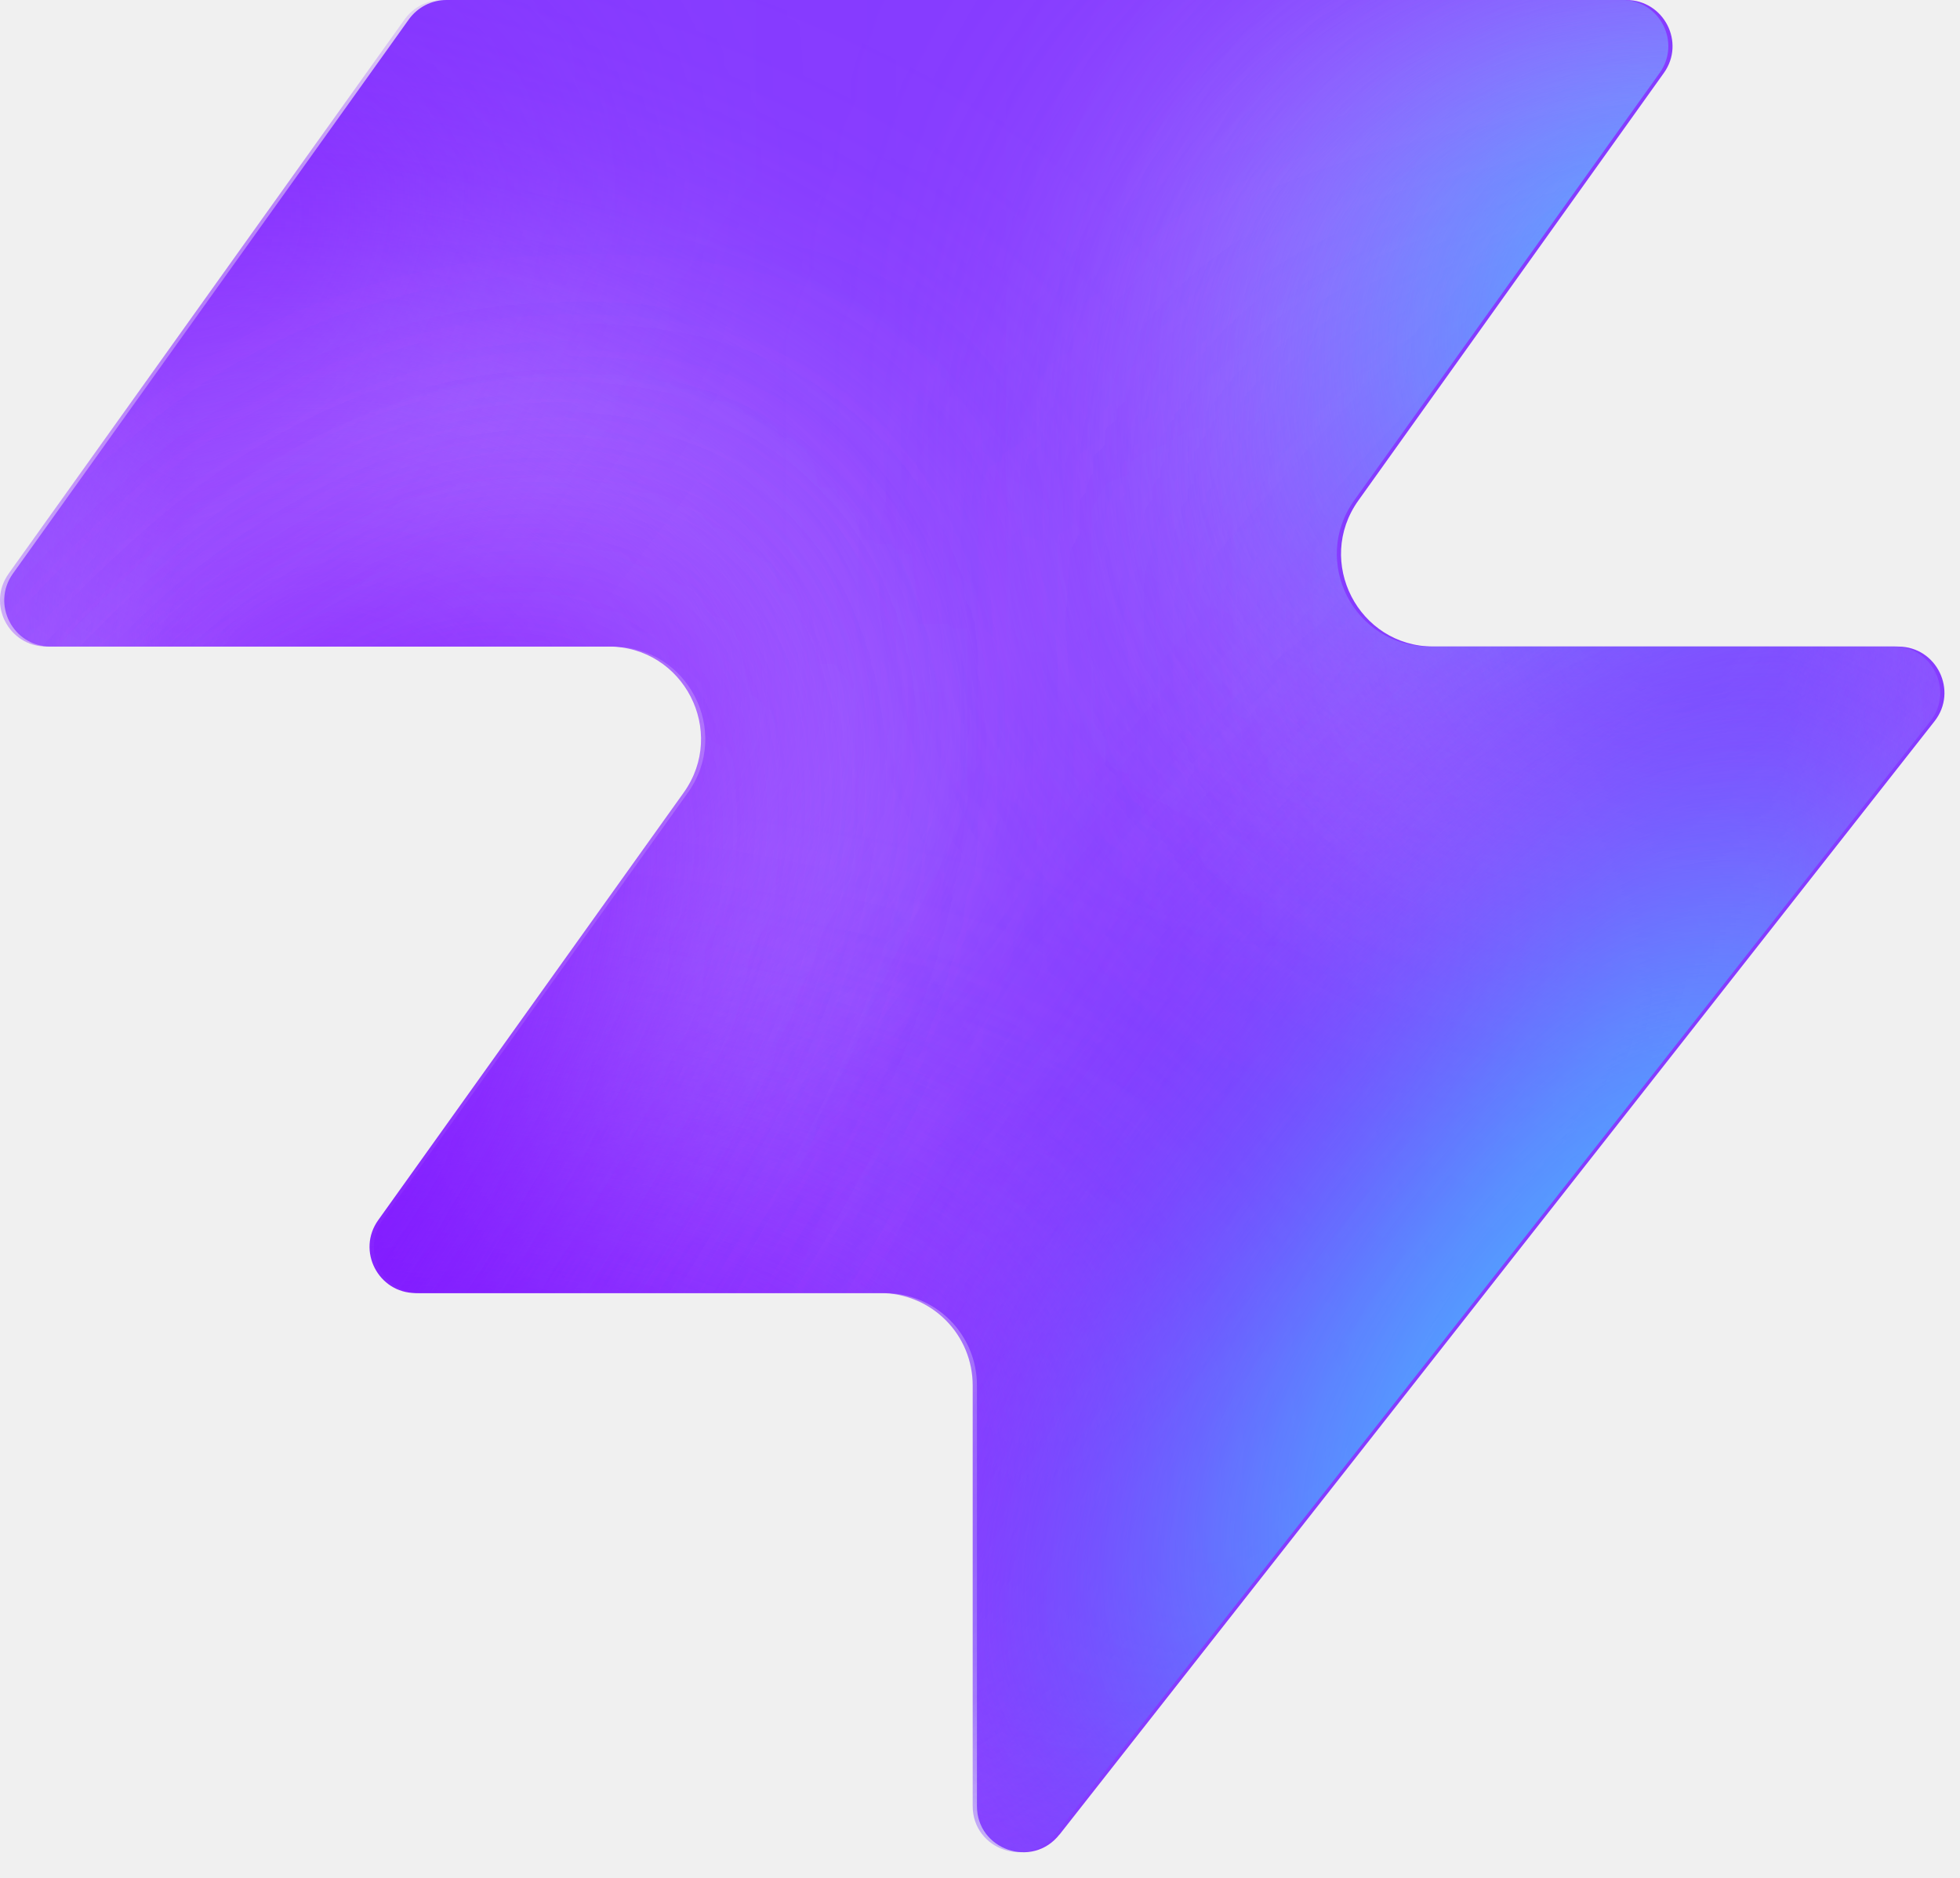
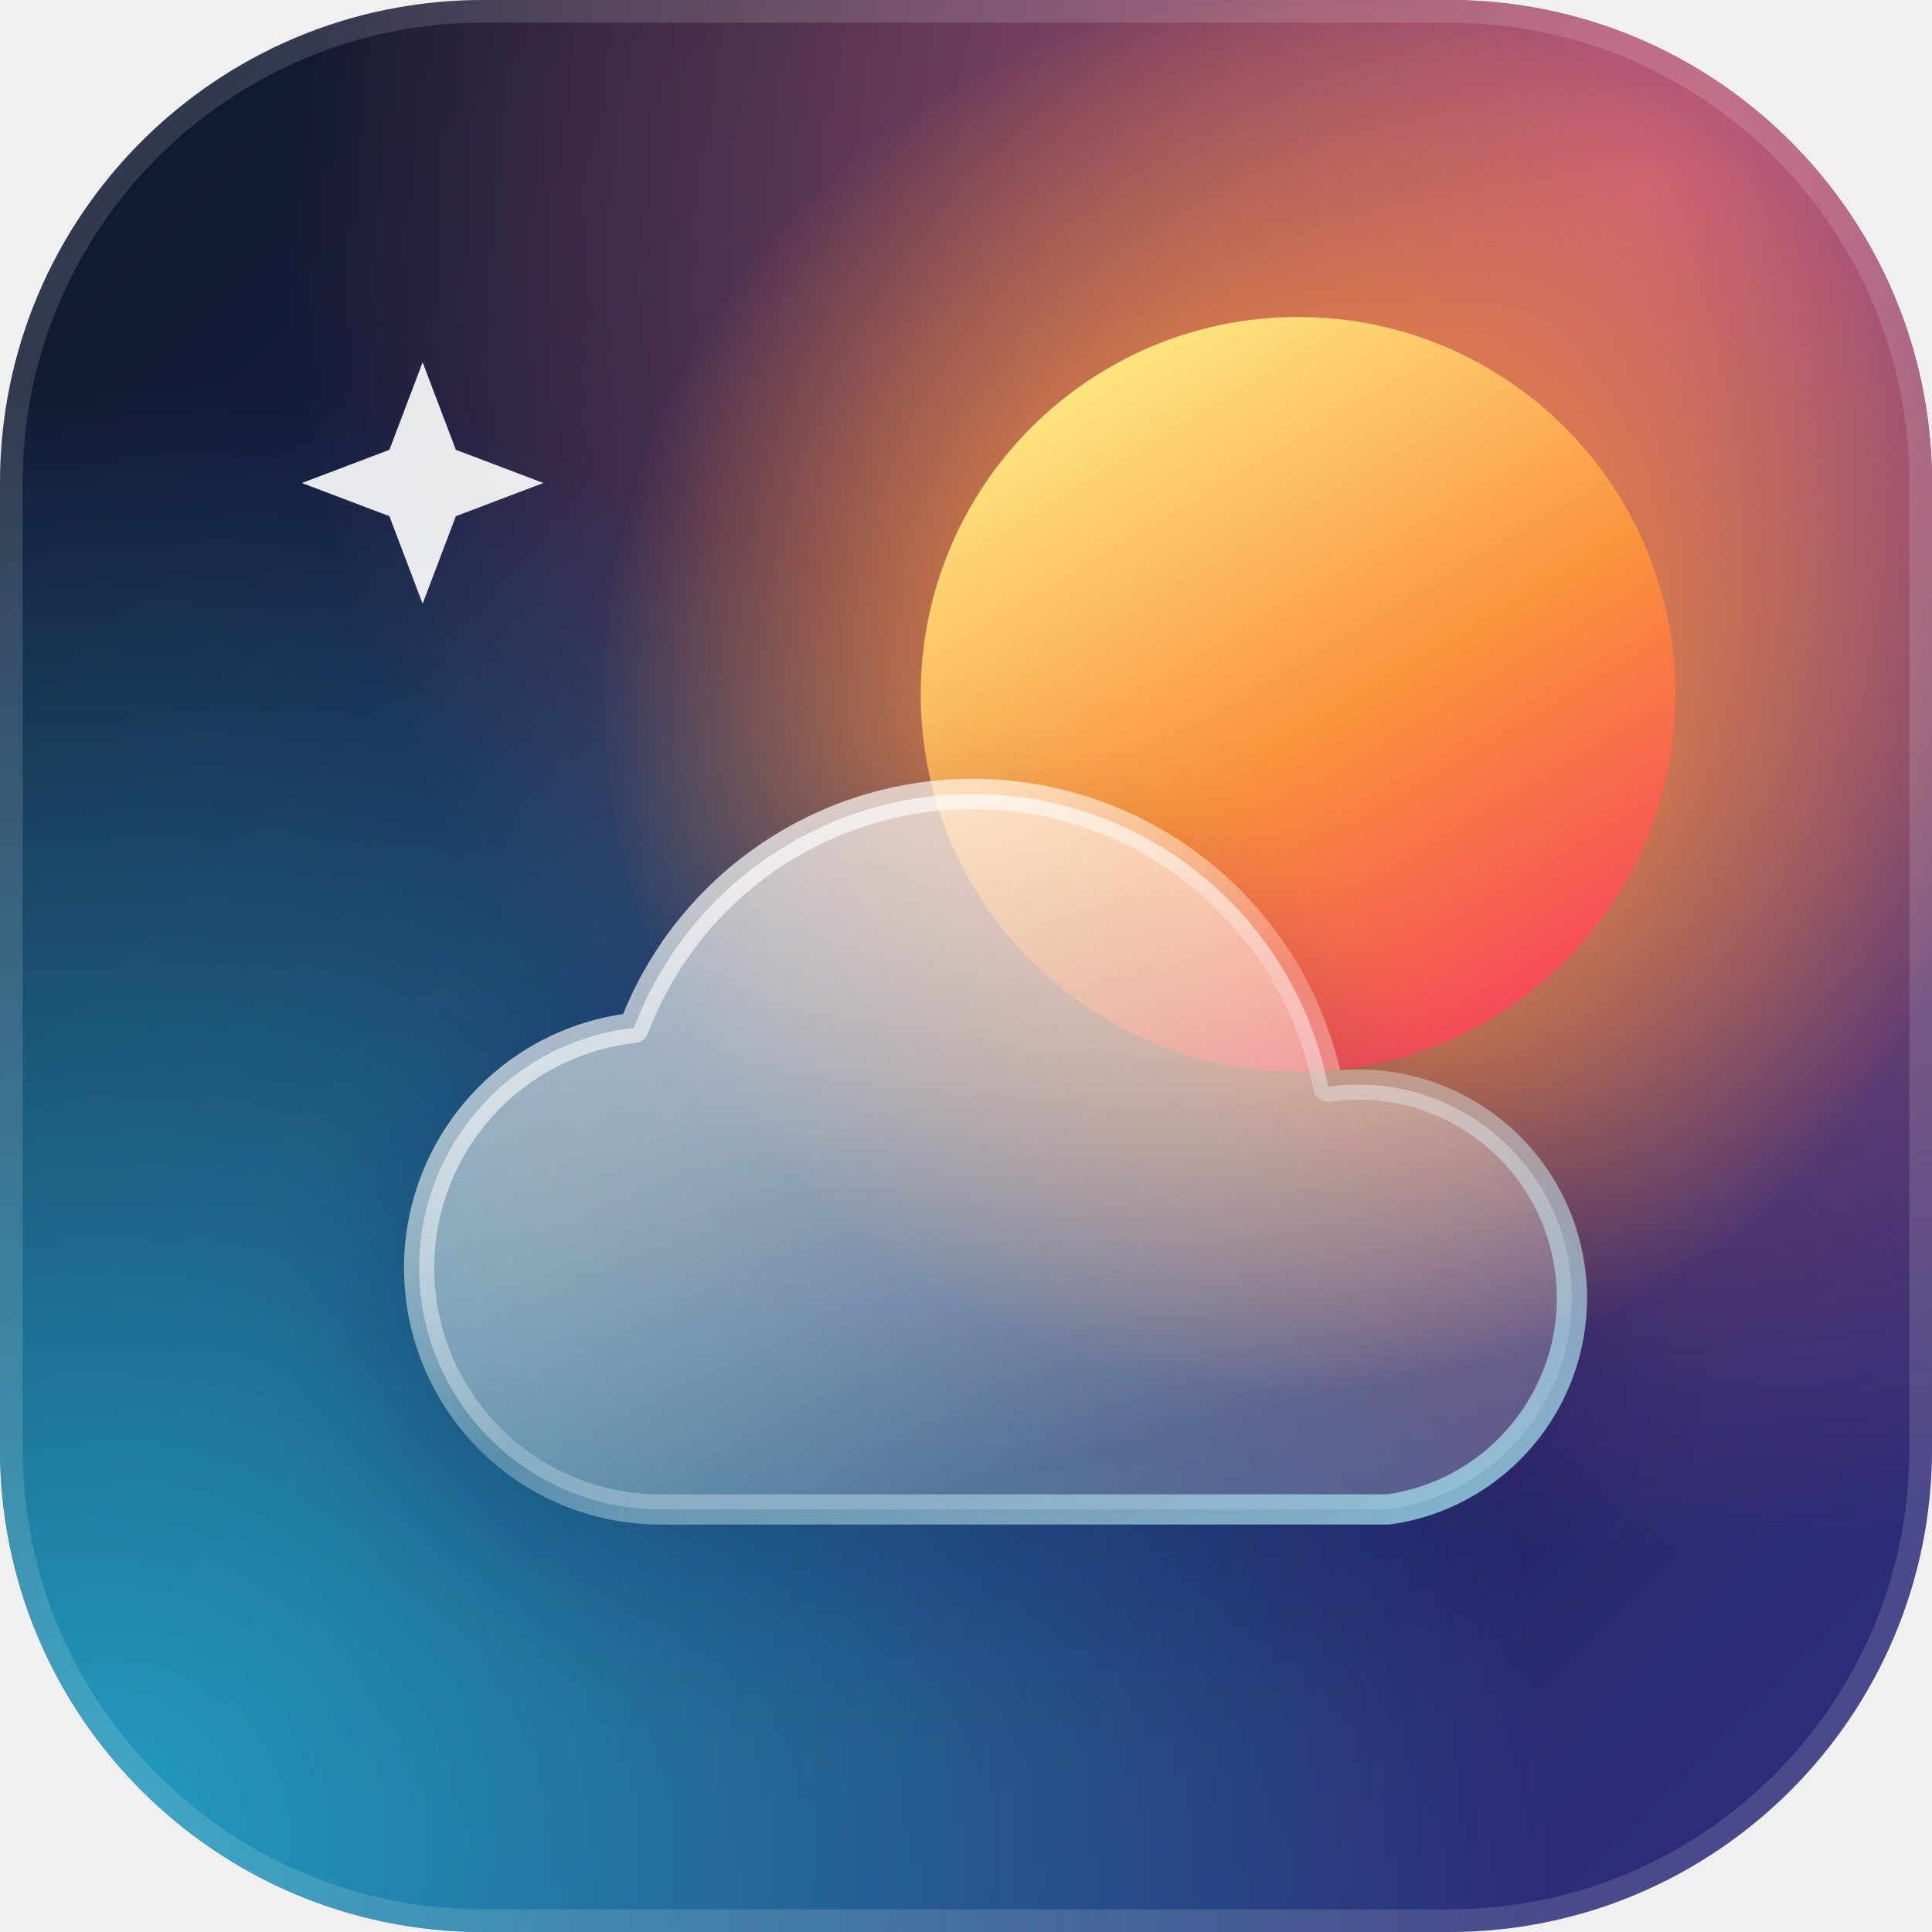
- <svg xmlns="http://www.w3.org/2000/svg" width="48" height="46" fill="none" viewBox="0 0 48 46">
-   <path fill="#863bff" d="M25.946 44.938c-.664.845-2.021.375-2.021-.698V33.937a2.26 2.26 0 0 0-2.262-2.262H10.287c-.92 0-1.456-1.04-.92-1.788l7.48-10.471c1.07-1.497 0-3.578-1.842-3.578H1.237c-.92 0-1.456-1.04-.92-1.788L10.013.474c.214-.297.556-.474.92-.474h28.894c.92 0 1.456 1.04.92 1.788l-7.48 10.471c-1.07 1.498 0 3.579 1.842 3.579h11.377c.943 0 1.473 1.088.89 1.83L25.947 44.94z" style="fill:#863bff;fill:color(display-p3 .525 .23 1);fill-opacity:1" />
-   <mask id="a" width="48" height="46" x="0" y="0" maskUnits="userSpaceOnUse" style="mask-type:alpha">
-     <path fill="#000" d="M25.842 44.938c-.664.844-2.021.375-2.021-.698V33.937a2.26 2.26 0 0 0-2.262-2.262H10.183c-.92 0-1.456-1.04-.92-1.788l7.48-10.471c1.07-1.498 0-3.579-1.842-3.579H1.133c-.92 0-1.456-1.04-.92-1.787L9.91.473c.214-.297.556-.474.92-.474h28.894c.92 0 1.456 1.04.92 1.788l-7.48 10.471c-1.07 1.498 0 3.578 1.842 3.578h11.377c.943 0 1.473 1.088.89 1.832L25.843 44.94z" style="fill:#000;fill-opacity:1" />
-   </mask>
-   <g mask="url(#a)">
-     <g filter="url(#b)">
-       <ellipse cx="5.508" cy="14.704" fill="#ede6ff" rx="5.508" ry="14.704" style="fill:#ede6ff;fill:color(display-p3 .927 .903 1);fill-opacity:1" transform="matrix(.00324 1 1 -.00324 -4.47 31.516)" />
-     </g>
-     <g filter="url(#c)">
-       <ellipse cx="10.399" cy="29.851" fill="#ede6ff" rx="10.399" ry="29.851" style="fill:#ede6ff;fill:color(display-p3 .927 .903 1);fill-opacity:1" transform="matrix(.00324 1 1 -.00324 -39.328 7.883)" />
-     </g>
-     <g filter="url(#d)">
-       <ellipse cx="5.508" cy="30.487" fill="#7e14ff" rx="5.508" ry="30.487" style="fill:#7e14ff;fill:color(display-p3 .492 .077 1);fill-opacity:1" transform="rotate(89.814 -25.913 -14.639)scale(1 -1)" />
-     </g>
-     <g filter="url(#e)">
-       <ellipse cx="5.508" cy="30.599" fill="#7e14ff" rx="5.508" ry="30.599" style="fill:#7e14ff;fill:color(display-p3 .492 .077 1);fill-opacity:1" transform="rotate(89.814 -32.644 -3.334)scale(1 -1)" />
-     </g>
-     <g filter="url(#f)">
-       <ellipse cx="5.508" cy="30.599" fill="#7e14ff" rx="5.508" ry="30.599" style="fill:#7e14ff;fill:color(display-p3 .492 .077 1);fill-opacity:1" transform="matrix(.00324 1 1 -.00324 -34.34 30.47)" />
-     </g>
-     <g filter="url(#g)">
-       <ellipse cx="14.072" cy="22.078" fill="#ede6ff" rx="14.072" ry="22.078" style="fill:#ede6ff;fill:color(display-p3 .927 .903 1);fill-opacity:1" transform="rotate(93.35 24.506 48.493)scale(-1 1)" />
-     </g>
-     <g filter="url(#h)">
-       <ellipse cx="3.47" cy="21.501" fill="#7e14ff" rx="3.47" ry="21.501" style="fill:#7e14ff;fill:color(display-p3 .492 .077 1);fill-opacity:1" transform="rotate(89.009 28.708 47.59)scale(-1 1)" />
-     </g>
-     <g filter="url(#i)">
-       <ellipse cx="3.47" cy="21.501" fill="#7e14ff" rx="3.47" ry="21.501" style="fill:#7e14ff;fill:color(display-p3 .492 .077 1);fill-opacity:1" transform="rotate(89.009 28.708 47.59)scale(-1 1)" />
-     </g>
-     <g filter="url(#j)">
-       <ellipse cx=".387" cy="8.972" fill="#7e14ff" rx="4.407" ry="29.108" style="fill:#7e14ff;fill:color(display-p3 .492 .077 1);fill-opacity:1" transform="rotate(39.51 .387 8.972)" />
-     </g>
-     <g filter="url(#k)">
-       <ellipse cx="47.523" cy="-6.092" fill="#7e14ff" rx="4.407" ry="29.108" style="fill:#7e14ff;fill:color(display-p3 .492 .077 1);fill-opacity:1" transform="rotate(37.892 47.523 -6.092)" />
-     </g>
-     <g filter="url(#l)">
-       <ellipse cx="41.412" cy="6.333" fill="#47bfff" rx="5.971" ry="9.665" style="fill:#47bfff;fill:color(display-p3 .28 .748 1);fill-opacity:1" transform="rotate(37.892 41.412 6.333)" />
-     </g>
-     <g filter="url(#m)">
-       <ellipse cx="-1.879" cy="38.332" fill="#7e14ff" rx="4.407" ry="29.108" style="fill:#7e14ff;fill:color(display-p3 .492 .077 1);fill-opacity:1" transform="rotate(37.892 -1.88 38.332)" />
-     </g>
-     <g filter="url(#n)">
-       <ellipse cx="-1.879" cy="38.332" fill="#7e14ff" rx="4.407" ry="29.108" style="fill:#7e14ff;fill:color(display-p3 .492 .077 1);fill-opacity:1" transform="rotate(37.892 -1.88 38.332)" />
-     </g>
-     <g filter="url(#o)">
-       <ellipse cx="35.651" cy="29.907" fill="#7e14ff" rx="4.407" ry="29.108" style="fill:#7e14ff;fill:color(display-p3 .492 .077 1);fill-opacity:1" transform="rotate(37.892 35.651 29.907)" />
-     </g>
-     <g filter="url(#p)">
-       <ellipse cx="38.418" cy="32.4" fill="#47bfff" rx="5.971" ry="15.297" style="fill:#47bfff;fill:color(display-p3 .28 .748 1);fill-opacity:1" transform="rotate(37.892 38.418 32.4)" />
-     </g>
-   </g>
+ <svg xmlns="http://www.w3.org/2000/svg" viewBox="0 0 128 128">
  <defs>
-     <filter id="b" width="60.045" height="41.654" x="-19.77" y="16.149" color-interpolation-filters="sRGB" filterUnits="userSpaceOnUse">
-       <feFlood flood-opacity="0" result="BackgroundImageFix" />
-       <feBlend in="SourceGraphic" in2="BackgroundImageFix" result="shape" />
-       <feGaussianBlur result="effect1_foregroundBlur_2002_17158" stdDeviation="7.659" />
-     </filter>
-     <filter id="c" width="90.34" height="51.437" x="-54.613" y="-7.533" color-interpolation-filters="sRGB" filterUnits="userSpaceOnUse">
-       <feFlood flood-opacity="0" result="BackgroundImageFix" />
-       <feBlend in="SourceGraphic" in2="BackgroundImageFix" result="shape" />
-       <feGaussianBlur result="effect1_foregroundBlur_2002_17158" stdDeviation="7.659" />
-     </filter>
-     <filter id="d" width="79.355" height="29.4" x="-49.64" y="2.03" color-interpolation-filters="sRGB" filterUnits="userSpaceOnUse">
-       <feFlood flood-opacity="0" result="BackgroundImageFix" />
-       <feBlend in="SourceGraphic" in2="BackgroundImageFix" result="shape" />
-       <feGaussianBlur result="effect1_foregroundBlur_2002_17158" stdDeviation="4.596" />
-     </filter>
-     <filter id="e" width="79.579" height="29.4" x="-45.045" y="20.029" color-interpolation-filters="sRGB" filterUnits="userSpaceOnUse">
-       <feFlood flood-opacity="0" result="BackgroundImageFix" />
-       <feBlend in="SourceGraphic" in2="BackgroundImageFix" result="shape" />
-       <feGaussianBlur result="effect1_foregroundBlur_2002_17158" stdDeviation="4.596" />
-     </filter>
-     <filter id="f" width="79.579" height="29.4" x="-43.513" y="21.178" color-interpolation-filters="sRGB" filterUnits="userSpaceOnUse">
-       <feFlood flood-opacity="0" result="BackgroundImageFix" />
-       <feBlend in="SourceGraphic" in2="BackgroundImageFix" result="shape" />
-       <feGaussianBlur result="effect1_foregroundBlur_2002_17158" stdDeviation="4.596" />
-     </filter>
-     <filter id="g" width="74.749" height="58.852" x="15.756" y="-17.901" color-interpolation-filters="sRGB" filterUnits="userSpaceOnUse">
-       <feFlood flood-opacity="0" result="BackgroundImageFix" />
-       <feBlend in="SourceGraphic" in2="BackgroundImageFix" result="shape" />
-       <feGaussianBlur result="effect1_foregroundBlur_2002_17158" stdDeviation="7.659" />
-     </filter>
-     <filter id="h" width="61.377" height="25.362" x="23.548" y="2.284" color-interpolation-filters="sRGB" filterUnits="userSpaceOnUse">
-       <feFlood flood-opacity="0" result="BackgroundImageFix" />
-       <feBlend in="SourceGraphic" in2="BackgroundImageFix" result="shape" />
-       <feGaussianBlur result="effect1_foregroundBlur_2002_17158" stdDeviation="4.596" />
-     </filter>
-     <filter id="i" width="61.377" height="25.362" x="23.548" y="2.284" color-interpolation-filters="sRGB" filterUnits="userSpaceOnUse">
-       <feFlood flood-opacity="0" result="BackgroundImageFix" />
-       <feBlend in="SourceGraphic" in2="BackgroundImageFix" result="shape" />
-       <feGaussianBlur result="effect1_foregroundBlur_2002_17158" stdDeviation="4.596" />
-     </filter>
-     <filter id="j" width="56.045" height="63.649" x="-27.636" y="-22.853" color-interpolation-filters="sRGB" filterUnits="userSpaceOnUse">
-       <feFlood flood-opacity="0" result="BackgroundImageFix" />
-       <feBlend in="SourceGraphic" in2="BackgroundImageFix" result="shape" />
-       <feGaussianBlur result="effect1_foregroundBlur_2002_17158" stdDeviation="4.596" />
-     </filter>
-     <filter id="k" width="54.814" height="64.646" x="20.116" y="-38.415" color-interpolation-filters="sRGB" filterUnits="userSpaceOnUse">
-       <feFlood flood-opacity="0" result="BackgroundImageFix" />
-       <feBlend in="SourceGraphic" in2="BackgroundImageFix" result="shape" />
-       <feGaussianBlur result="effect1_foregroundBlur_2002_17158" stdDeviation="4.596" />
-     </filter>
-     <filter id="l" width="33.541" height="35.313" x="24.641" y="-11.323" color-interpolation-filters="sRGB" filterUnits="userSpaceOnUse">
-       <feFlood flood-opacity="0" result="BackgroundImageFix" />
-       <feBlend in="SourceGraphic" in2="BackgroundImageFix" result="shape" />
-       <feGaussianBlur result="effect1_foregroundBlur_2002_17158" stdDeviation="4.596" />
-     </filter>
-     <filter id="m" width="54.814" height="64.646" x="-29.286" y="6.009" color-interpolation-filters="sRGB" filterUnits="userSpaceOnUse">
-       <feFlood flood-opacity="0" result="BackgroundImageFix" />
-       <feBlend in="SourceGraphic" in2="BackgroundImageFix" result="shape" />
-       <feGaussianBlur result="effect1_foregroundBlur_2002_17158" stdDeviation="4.596" />
-     </filter>
-     <filter id="n" width="54.814" height="64.646" x="-29.286" y="6.009" color-interpolation-filters="sRGB" filterUnits="userSpaceOnUse">
-       <feFlood flood-opacity="0" result="BackgroundImageFix" />
-       <feBlend in="SourceGraphic" in2="BackgroundImageFix" result="shape" />
-       <feGaussianBlur result="effect1_foregroundBlur_2002_17158" stdDeviation="4.596" />
-     </filter>
-     <filter id="o" width="54.814" height="64.646" x="8.244" y="-2.416" color-interpolation-filters="sRGB" filterUnits="userSpaceOnUse">
-       <feFlood flood-opacity="0" result="BackgroundImageFix" />
-       <feBlend in="SourceGraphic" in2="BackgroundImageFix" result="shape" />
-       <feGaussianBlur result="effect1_foregroundBlur_2002_17158" stdDeviation="4.596" />
-     </filter>
-     <filter id="p" width="39.409" height="43.623" x="18.713" y="10.588" color-interpolation-filters="sRGB" filterUnits="userSpaceOnUse">
-       <feFlood flood-opacity="0" result="BackgroundImageFix" />
-       <feBlend in="SourceGraphic" in2="BackgroundImageFix" result="shape" />
-       <feGaussianBlur result="effect1_foregroundBlur_2002_17158" stdDeviation="4.596" />
+     <linearGradient id="base" x1="0" y1="0" x2="1" y2="1">
+       <stop offset="0" stop-color="#0f172a" />
+       <stop offset="1" stop-color="#312e81" />
+     </linearGradient>
+     <radialGradient id="auroraA" cx="0.85" cy="0.1" r="0.7">
+       <stop offset="0" stop-color="#fb7185" stop-opacity=".75" />
+       <stop offset="1" stop-color="#fb7185" stop-opacity="0" />
+     </radialGradient>
+     <radialGradient id="auroraB" cx="0.05" cy="0.95" r="0.75">
+       <stop offset="0" stop-color="#22d3ee" stop-opacity=".7" />
+       <stop offset="1" stop-color="#22d3ee" stop-opacity="0" />
+     </radialGradient>
+     <linearGradient id="orb" x1="0.2" y1="0" x2="0.8" y2="1">
+       <stop offset="0" stop-color="#fef08a" />
+       <stop offset=".55" stop-color="#fb923c" />
+       <stop offset="1" stop-color="#f43f5e" />
+     </linearGradient>
+     <linearGradient id="glass" x1="0" y1="0" x2="0.4" y2="1">
+       <stop offset="0" stop-color="#fff" stop-opacity=".75" />
+       <stop offset="1" stop-color="#fff" stop-opacity=".18" />
+     </linearGradient>
+     <linearGradient id="rim" x1="0" y1="0" x2="1" y2="1">
+       <stop offset="0" stop-color="#fff" stop-opacity=".95" />
+       <stop offset=".5" stop-color="#fff" stop-opacity=".2" />
+       <stop offset="1" stop-color="#a5f3fc" stop-opacity=".7" />
+     </linearGradient>
+     <radialGradient id="halo" cx="0.5" cy="0.5" r="0.5">
+       <stop offset=".45" stop-color="#fb923c" stop-opacity=".7" />
+       <stop offset="1" stop-color="#fb923c" stop-opacity="0" />
+     </radialGradient>
+     <filter id="shadow" x="-30%" y="-30%" width="160%" height="170%">
+       <feDropShadow dx="0" dy="5" stdDeviation="5" flood-color="#1e1b4b" flood-opacity=".55" />
    </filter>
  </defs>
+   <rect width="128" height="128" rx="32" fill="url(#base)" />
+   <rect width="128" height="128" rx="32" fill="url(#auroraA)" />
+   <rect width="128" height="128" rx="32" fill="url(#auroraB)" />
+   <circle cx="86" cy="46" r="46" fill="url(#halo)" />
+   <circle cx="86" cy="46" r="25" fill="url(#orb)" />
+   <g transform="translate(8 6)" filter="url(#shadow)">
+     <path d="M36 94 a16 16 0 0 1 -2 -31.9 A24 24 0 0 1 80 66 a14 14 0 0 1 4 28 Z" fill="url(#glass)" stroke="url(#rim)" stroke-width="2" stroke-linejoin="round" />
+   </g>
+   <path d="M28 24 l2.2 5.8 5.8 2.2 -5.8 2.2 -2.2 5.8 -2.2 -5.8 -5.8 -2.2 5.8 -2.2z" fill="#fff" opacity=".9" />
+   <rect x=".75" y=".75" width="126.5" height="126.5" rx="31.25" fill="none" stroke="#fff" stroke-opacity=".14" stroke-width="1.5" />
</svg>
